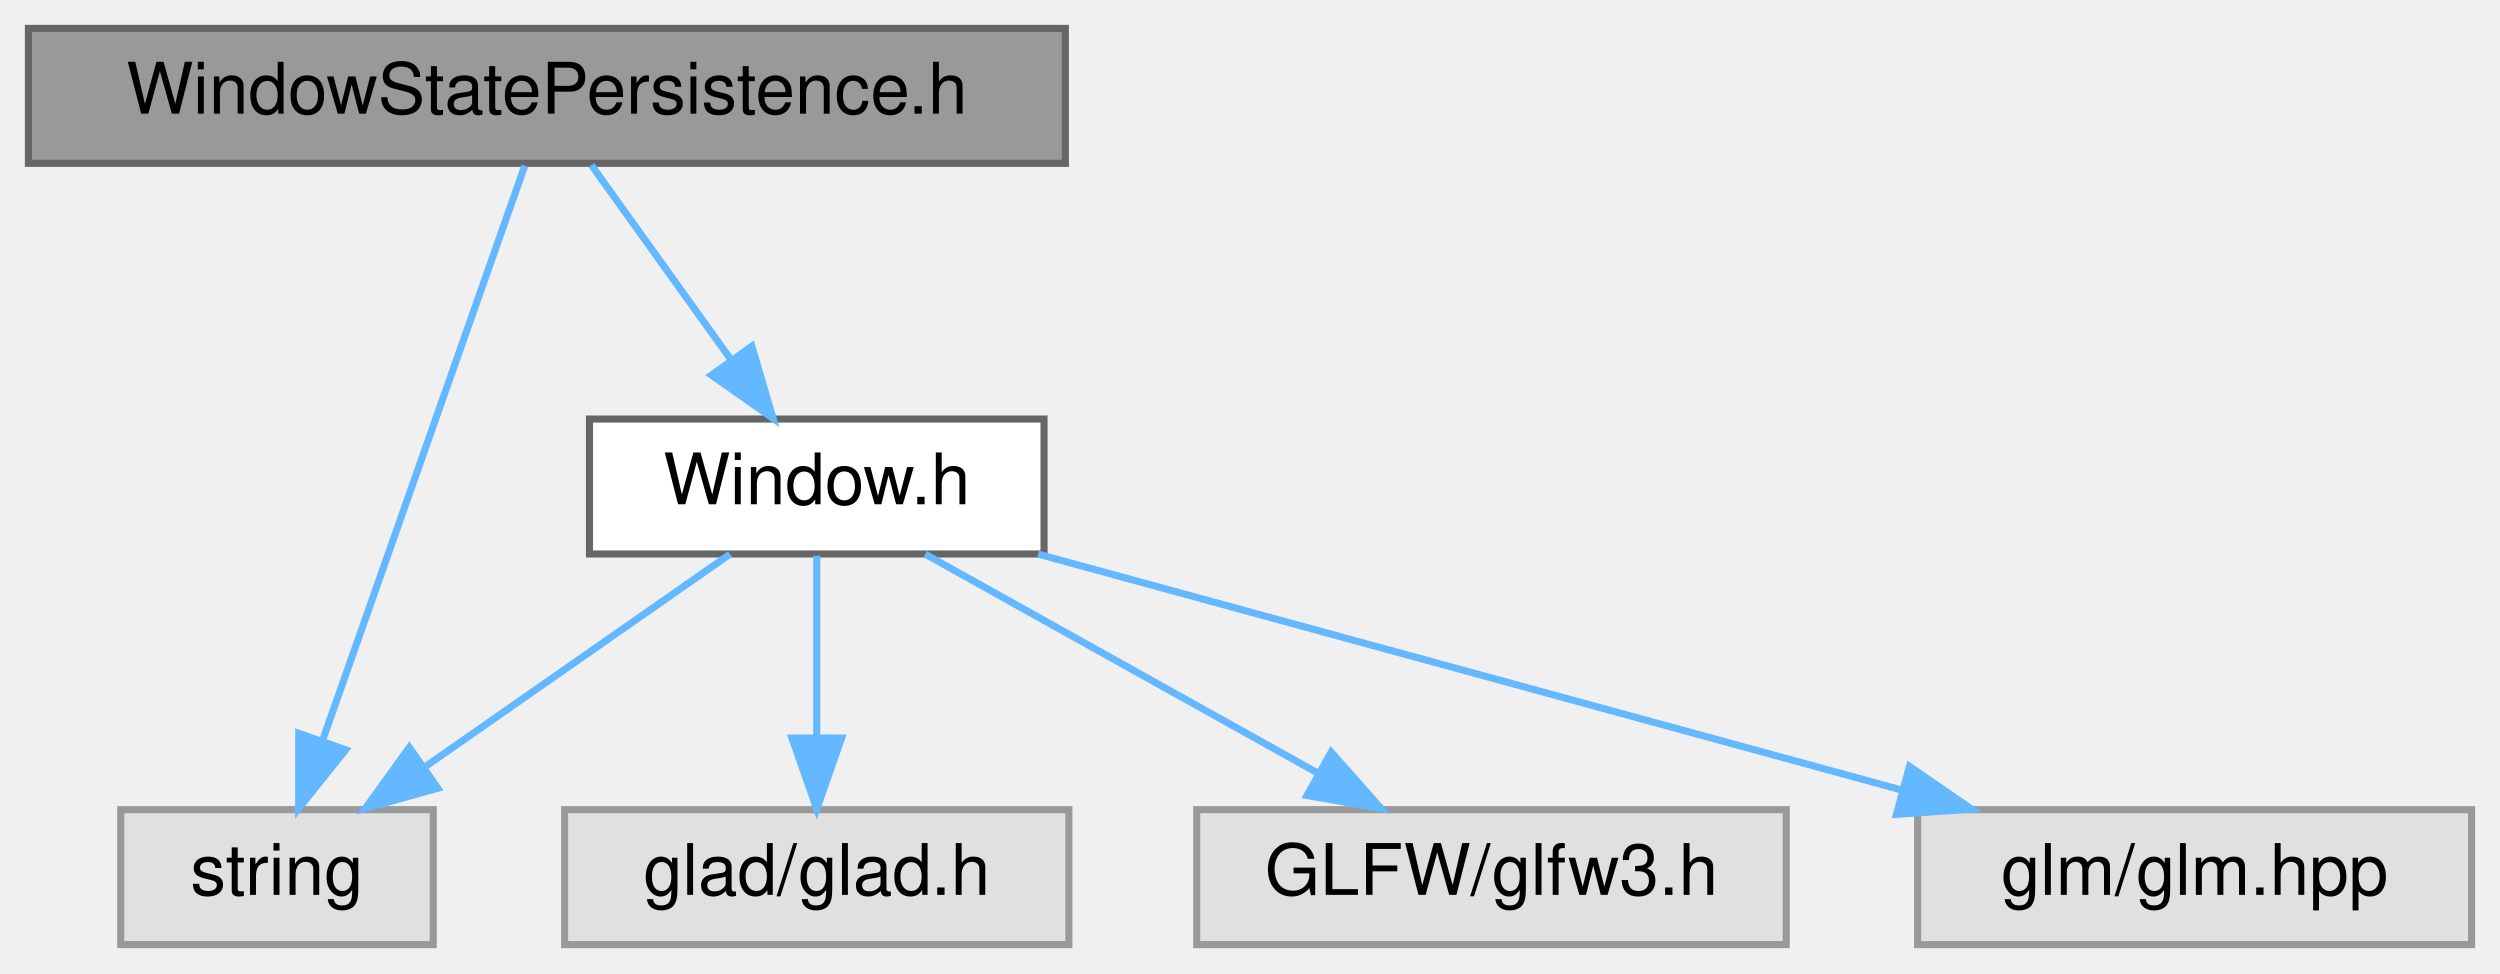
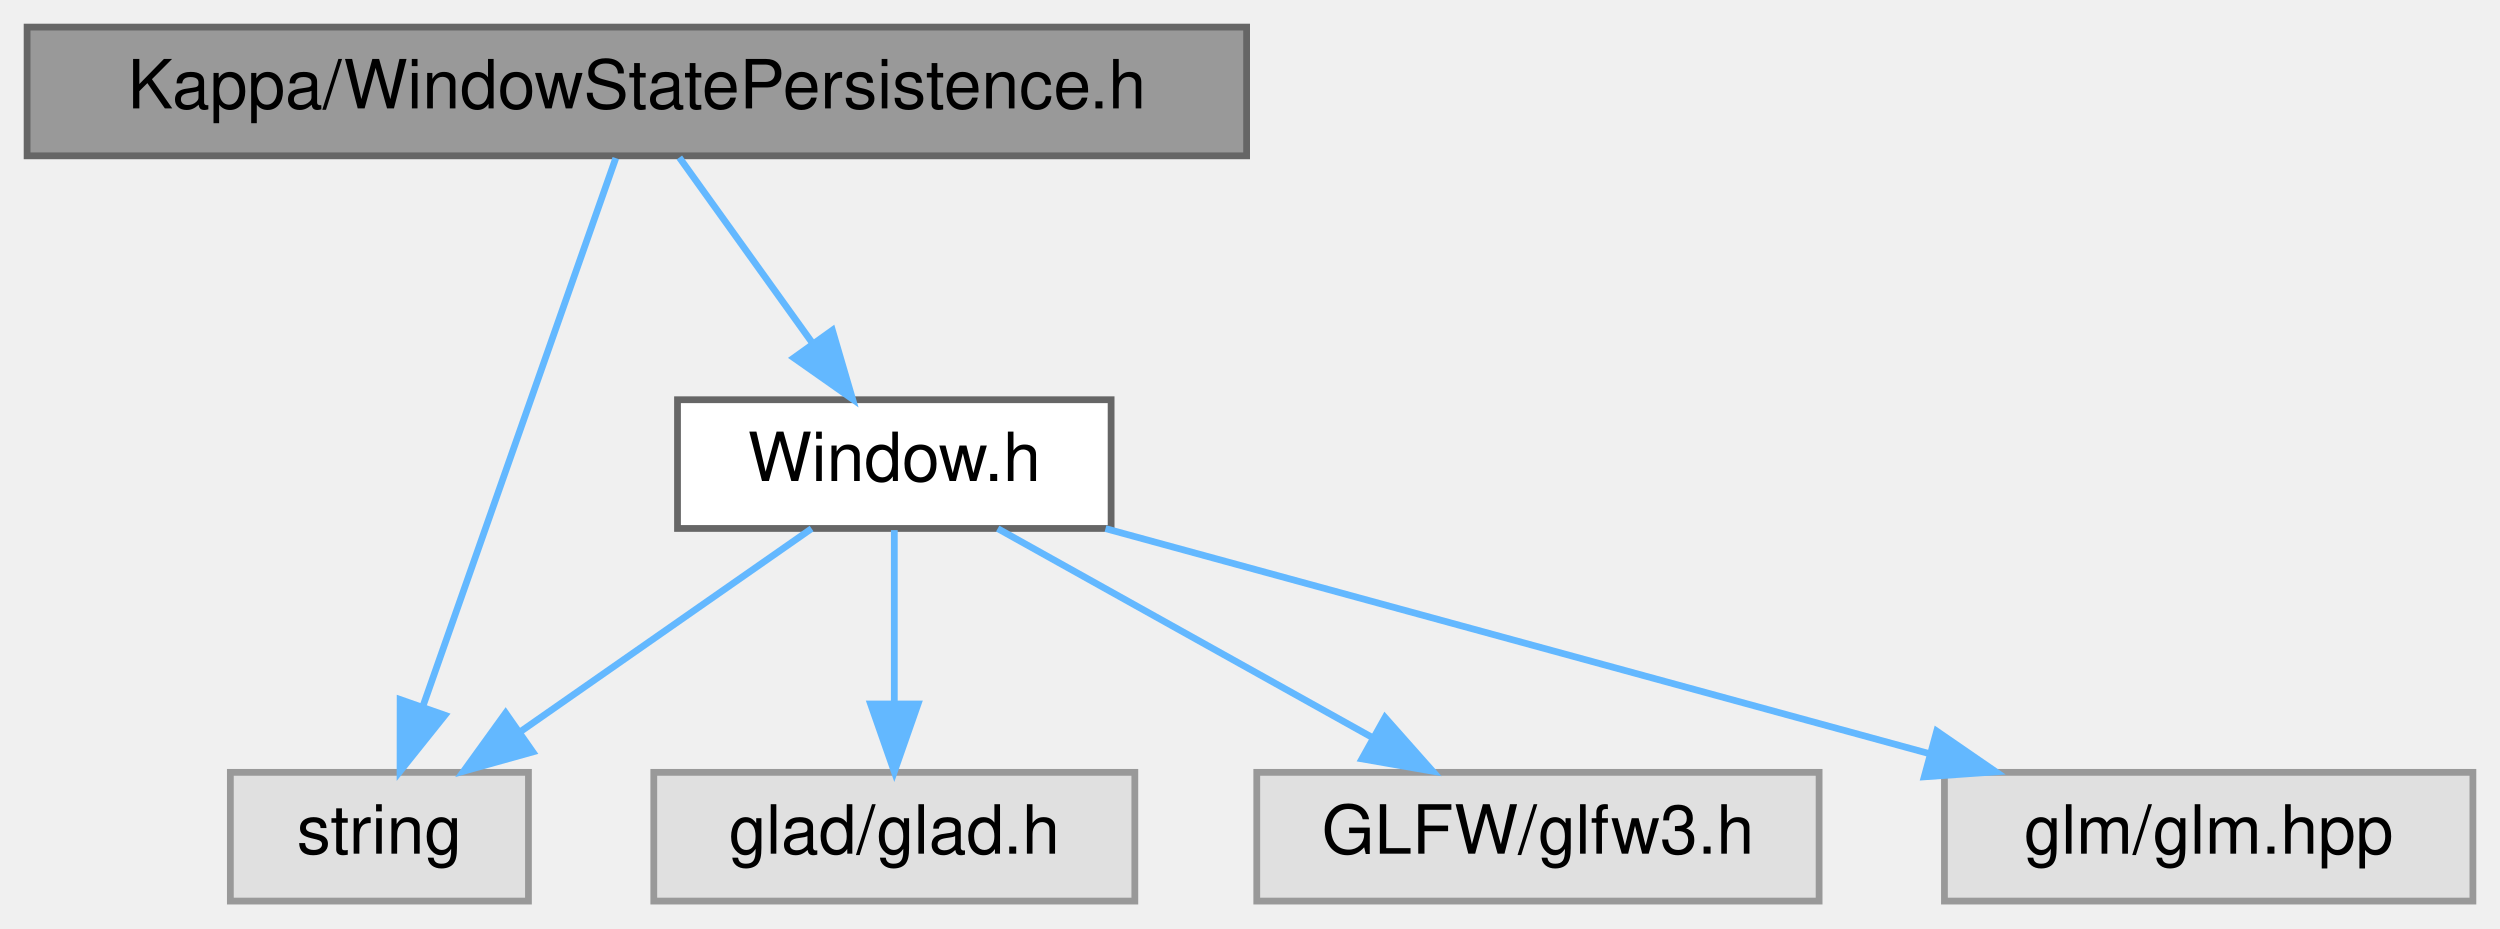
- <svg xmlns="http://www.w3.org/2000/svg" xmlns:xlink="http://www.w3.org/1999/xlink" width="352pt" height="137pt" viewBox="0.00 0.00 352.00 137.00">
+ <svg xmlns="http://www.w3.org/2000/svg" xmlns:xlink="http://www.w3.org/1999/xlink" width="369pt" height="137pt" viewBox="0.00 0.00 369.00 137.00">
  <g id="graph0" class="graph" transform="scale(1 1) rotate(0) translate(4 133)">
    <g id="Node000001" class="node">
      <g id="a_Node000001">
        <a xlink:title=" ">
-           <polygon fill="#999999" stroke="#666666" points="146,-129 0,-129 0,-110 146,-110 146,-129" />
-           <text text-anchor="middle" x="73" y="-117" font-family="Helvetica,sans-Serif" font-size="10.00">WindowStatePersistence.h</text>
+           <polygon fill="#999999" stroke="#666666" points="180,-129 0,-129 0,-110 180,-110 180,-129" />
+           <text text-anchor="middle" x="90" y="-117" font-family="Helvetica,sans-Serif" font-size="10.00">Kappa/WindowStatePersistence.h</text>
        </a>
      </g>
    </g>
    <g id="Node000002" class="node">
      <g id="a_Node000002">
        <a xlink:href="Window_8h.html" target="_top" xlink:title=" ">
-           <polygon fill="white" stroke="#666666" points="143,-74 79,-74 79,-55 143,-55 143,-74" />
-           <text text-anchor="middle" x="111" y="-62" font-family="Helvetica,sans-Serif" font-size="10.00">Window.h</text>
+           <polygon fill="white" stroke="#666666" points="160,-74 96,-74 96,-55 160,-55 160,-74" />
+           <text text-anchor="middle" x="128" y="-62" font-family="Helvetica,sans-Serif" font-size="10.00">Window.h</text>
        </a>
      </g>
    </g>
    <g id="edge1_Node000001_Node000002" class="edge">
      <g id="a_edge1_Node000001_Node000002">
        <a xlink:title=" ">
-           <path fill="none" stroke="#63b8ff" d="M79.27,-109.75C84.59,-102.34 92.36,-91.5 98.88,-82.41" />
-           <polygon fill="#63b8ff" stroke="#63b8ff" points="101.86,-84.26 104.84,-74.09 96.17,-80.18 101.86,-84.26" />
+           <path fill="none" stroke="#63b8ff" d="M96.27,-109.75C101.59,-102.34 109.36,-91.5 115.88,-82.41" />
+           <polygon fill="#63b8ff" stroke="#63b8ff" points="118.86,-84.26 121.84,-74.09 113.17,-80.18 118.86,-84.26" />
        </a>
      </g>
    </g>
    <g id="Node000003" class="node">
      <g id="a_Node000003">
        <a xlink:title=" ">
-           <polygon fill="#e0e0e0" stroke="#999999" points="57,-19 13,-19 13,0 57,0 57,-19" />
-           <text text-anchor="middle" x="35" y="-7" font-family="Helvetica,sans-Serif" font-size="10.00">string</text>
+           <polygon fill="#e0e0e0" stroke="#999999" points="74,-19 30,-19 30,0 74,0 74,-19" />
+           <text text-anchor="middle" x="52" y="-7" font-family="Helvetica,sans-Serif" font-size="10.00">string</text>
        </a>
      </g>
    </g>
    <g id="edge6_Node000001_Node000003" class="edge">
      <g id="a_edge6_Node000001_Node000003">
        <a xlink:title=" ">
-           <path fill="none" stroke="#63b8ff" d="M69.89,-109.66C63.68,-92.01 49.63,-52.09 41.38,-28.64" />
-           <polygon fill="#63b8ff" stroke="#63b8ff" points="44.67,-27.43 38.05,-19.16 38.06,-29.75 44.67,-27.43" />
+           <path fill="none" stroke="#63b8ff" d="M86.89,-109.66C80.68,-92.01 66.63,-52.09 58.38,-28.64" />
+           <polygon fill="#63b8ff" stroke="#63b8ff" points="61.67,-27.43 55.05,-19.16 55.06,-29.75 61.67,-27.43" />
        </a>
      </g>
    </g>
    <g id="edge2_Node000002_Node000003" class="edge">
      <g id="a_edge2_Node000002_Node000003">
        <a xlink:title=" ">
-           <path fill="none" stroke="#63b8ff" d="M98.79,-54.98C87.22,-46.92 69.62,-34.65 55.84,-25.03" />
-           <polygon fill="#63b8ff" stroke="#63b8ff" points="57.64,-22.02 47.43,-19.17 53.63,-27.76 57.64,-22.02" />
+           <path fill="none" stroke="#63b8ff" d="M115.79,-54.98C104.22,-46.92 86.62,-34.65 72.84,-25.03" />
+           <polygon fill="#63b8ff" stroke="#63b8ff" points="74.64,-22.02 64.43,-19.17 70.63,-27.76 74.64,-22.02" />
        </a>
      </g>
    </g>
    <g id="Node000004" class="node">
      <g id="a_Node000004">
        <a xlink:title=" ">
-           <polygon fill="#e0e0e0" stroke="#999999" points="146.5,-19 75.5,-19 75.5,0 146.5,0 146.5,-19" />
-           <text text-anchor="middle" x="111" y="-7" font-family="Helvetica,sans-Serif" font-size="10.00">glad/glad.h</text>
+           <polygon fill="#e0e0e0" stroke="#999999" points="163.5,-19 92.5,-19 92.5,0 163.5,0 163.5,-19" />
+           <text text-anchor="middle" x="128" y="-7" font-family="Helvetica,sans-Serif" font-size="10.00">glad/glad.h</text>
        </a>
      </g>
    </g>
    <g id="edge3_Node000002_Node000004" class="edge">
      <g id="a_edge3_Node000002_Node000004">
        <a xlink:title=" ">
-           <path fill="none" stroke="#63b8ff" d="M111,-54.75C111,-47.8 111,-37.85 111,-29.13" />
-           <polygon fill="#63b8ff" stroke="#63b8ff" points="114.5,-29.09 111,-19.09 107.5,-29.09 114.5,-29.09" />
+           <path fill="none" stroke="#63b8ff" d="M128,-54.75C128,-47.8 128,-37.85 128,-29.13" />
+           <polygon fill="#63b8ff" stroke="#63b8ff" points="131.5,-29.09 128,-19.09 124.5,-29.09 131.5,-29.09" />
        </a>
      </g>
    </g>
    <g id="Node000005" class="node">
      <g id="a_Node000005">
        <a xlink:title=" ">
-           <polygon fill="#e0e0e0" stroke="#999999" points="247.5,-19 164.5,-19 164.5,0 247.5,0 247.5,-19" />
-           <text text-anchor="middle" x="206" y="-7" font-family="Helvetica,sans-Serif" font-size="10.00">GLFW/glfw3.h</text>
+           <polygon fill="#e0e0e0" stroke="#999999" points="264.5,-19 181.5,-19 181.5,0 264.5,0 264.5,-19" />
+           <text text-anchor="middle" x="223" y="-7" font-family="Helvetica,sans-Serif" font-size="10.00">GLFW/glfw3.h</text>
        </a>
      </g>
    </g>
    <g id="edge4_Node000002_Node000005" class="edge">
      <g id="a_edge4_Node000002_Node000005">
        <a xlink:title=" ">
-           <path fill="none" stroke="#63b8ff" d="M126.26,-54.98C141.13,-46.69 163.98,-33.94 181.42,-24.22" />
-           <polygon fill="#63b8ff" stroke="#63b8ff" points="183.43,-27.1 190.46,-19.17 180.02,-20.99 183.43,-27.1" />
+           <path fill="none" stroke="#63b8ff" d="M143.26,-54.98C158.13,-46.69 180.98,-33.94 198.42,-24.22" />
+           <polygon fill="#63b8ff" stroke="#63b8ff" points="200.43,-27.1 207.46,-19.17 197.02,-20.99 200.43,-27.1" />
        </a>
      </g>
    </g>
    <g id="Node000006" class="node">
      <g id="a_Node000006">
        <a xlink:title=" ">
-           <polygon fill="#e0e0e0" stroke="#999999" points="344,-19 266,-19 266,0 344,0 344,-19" />
-           <text text-anchor="middle" x="305" y="-7" font-family="Helvetica,sans-Serif" font-size="10.00">glm/glm.hpp</text>
+           <polygon fill="#e0e0e0" stroke="#999999" points="361,-19 283,-19 283,0 361,0 361,-19" />
+           <text text-anchor="middle" x="322" y="-7" font-family="Helvetica,sans-Serif" font-size="10.00">glm/glm.hpp</text>
        </a>
      </g>
    </g>
    <g id="edge5_Node000002_Node000006" class="edge">
      <g id="a_edge5_Node000002_Node000006">
        <a xlink:title=" ">
-           <path fill="none" stroke="#63b8ff" d="M142.17,-54.98C175.16,-45.97 227.4,-31.7 263.77,-21.76" />
-           <polygon fill="#63b8ff" stroke="#63b8ff" points="264.86,-25.09 273.59,-19.08 263.02,-18.34 264.86,-25.09" />
+           <path fill="none" stroke="#63b8ff" d="M159.17,-54.98C192.16,-45.97 244.4,-31.7 280.77,-21.76" />
+           <polygon fill="#63b8ff" stroke="#63b8ff" points="281.86,-25.09 290.59,-19.08 280.02,-18.34 281.86,-25.09" />
        </a>
      </g>
    </g>
  </g>
</svg>
